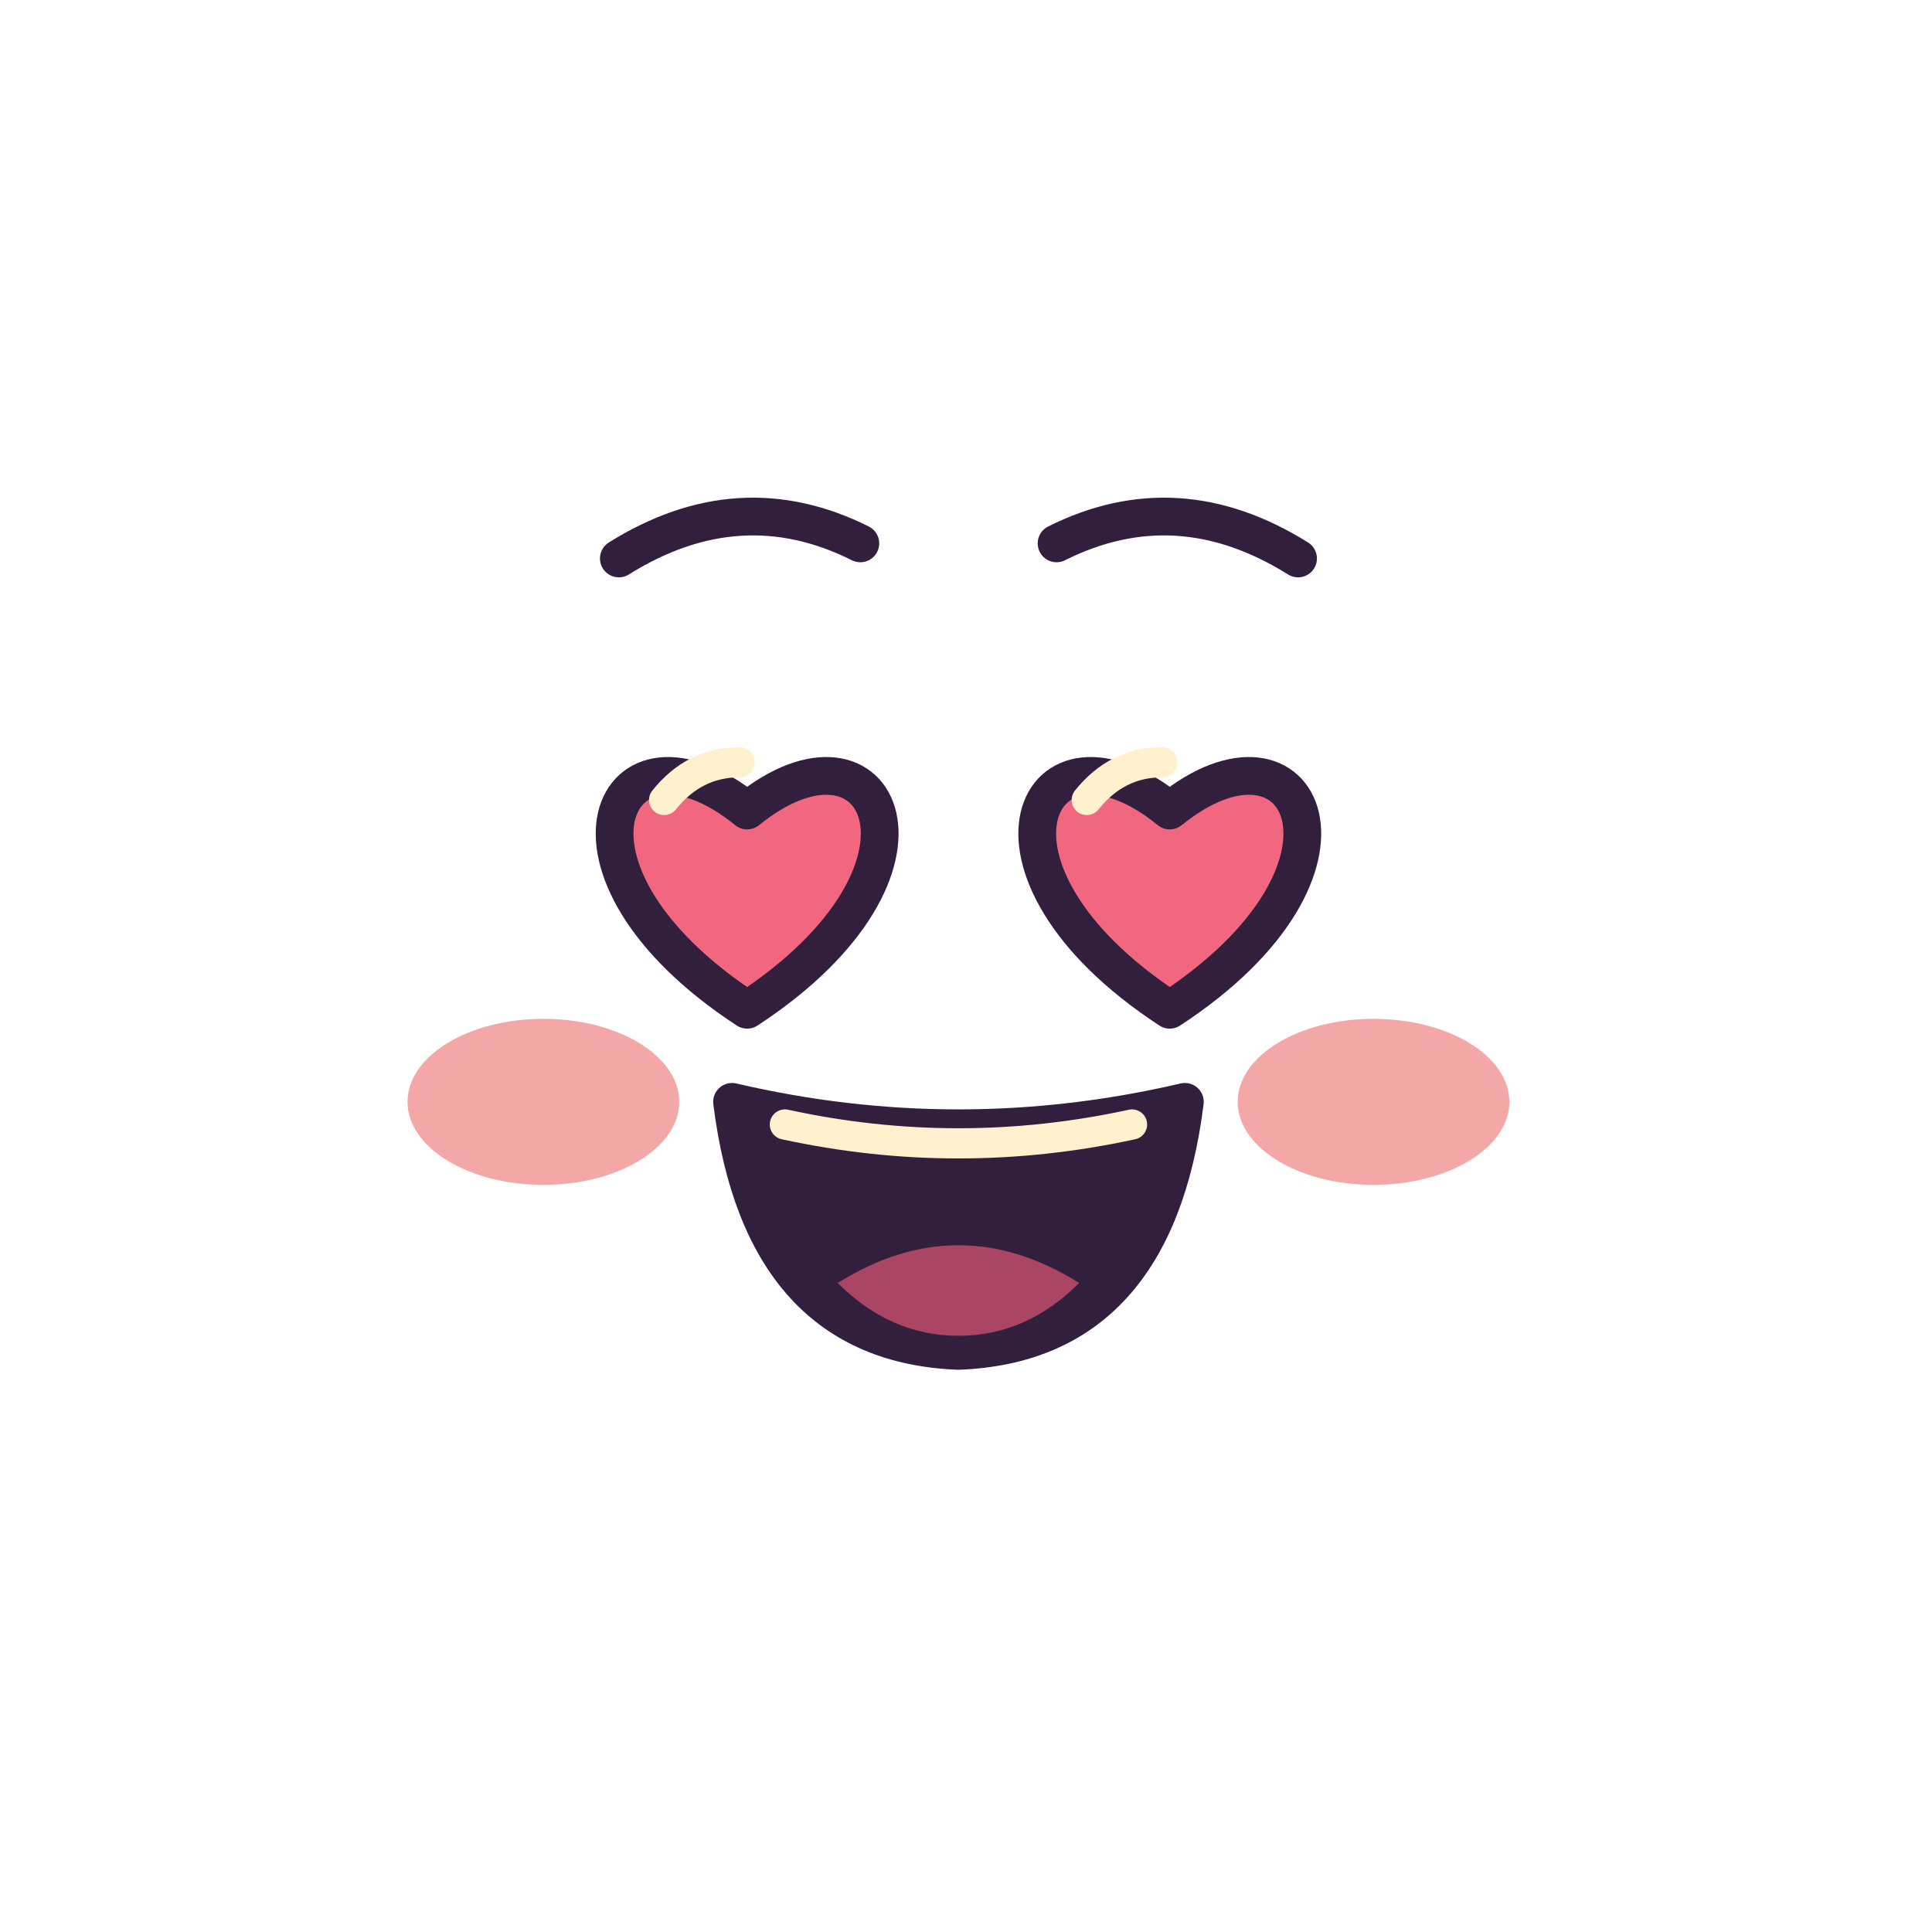
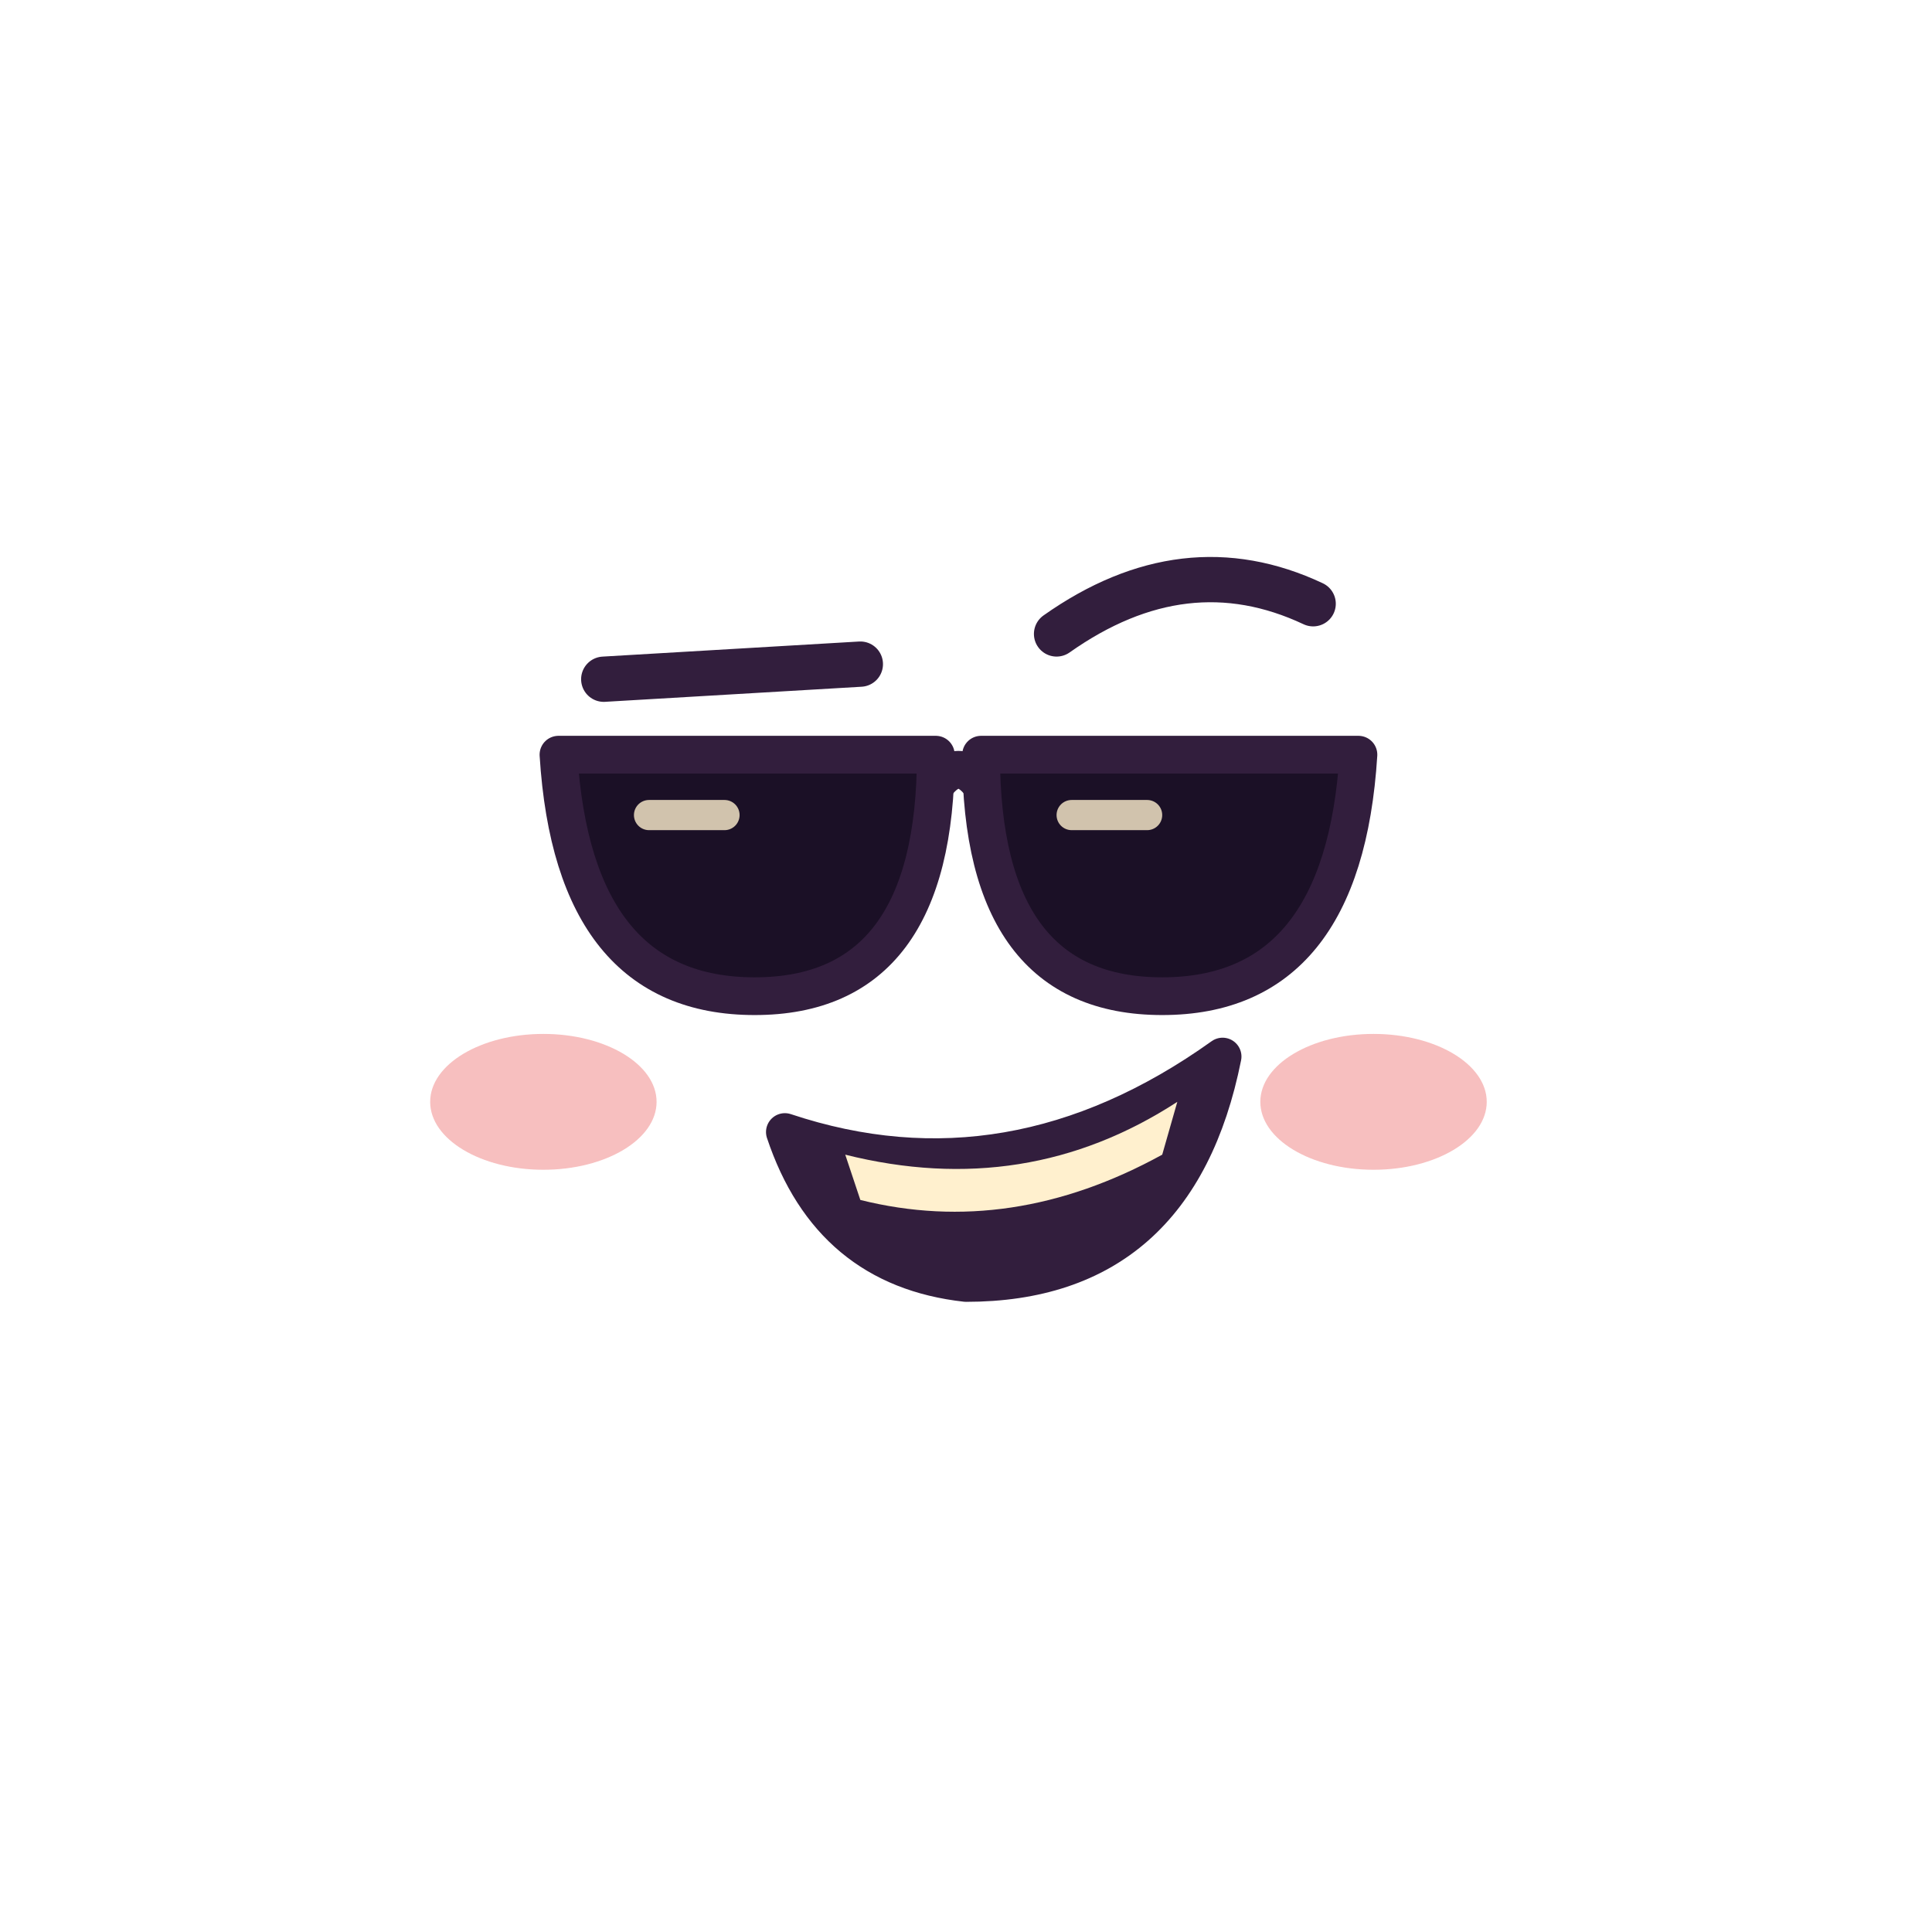
<svg xmlns="http://www.w3.org/2000/svg" width="256" height="256" viewBox="0 0 256 256">
  <g stroke="#321E3D" stroke-width="8" stroke-linecap="round" stroke-linejoin="round">
-     <ellipse cx="72" cy="146" rx="18" ry="11" fill="#F08A8A" stroke="none" opacity=".75" />
-     <ellipse cx="182" cy="146" rx="18" ry="11" fill="#F08A8A" stroke="none" opacity=".75" />
-     <path d="M 99 133.8 C 70.4 115.1 81.4 93.1 99 107.4 C 116.6 93.1 127.6 115.1 99 133.8 Z" fill="#F0677F" stroke-width="5" />
-     <path d="M 155 133.8 C 126.4 115.1 137.4 93.1 155 107.4 C 172.6 93.1 183.6 115.1 155 133.8 Z" fill="#F0677F" stroke-width="5" />
-     <path d="M 88 106 Q 92 101 98 101" fill="none" stroke="#FFF0CE" stroke-width="4" />
-     <path d="M 144 106 Q 148 101 154 101" fill="none" stroke="#FFF0CE" stroke-width="4" />
-     <path d="M 82 74 Q 98 64 114 72" fill="none" stroke-width="5" />
-     <path d="M 140 72 Q 156 64 172 74" fill="none" stroke-width="5" />
-     <path d="M 97 146 Q 127 153 157 146 Q 153 178 127 179 Q 101 178 97 146 Z" fill="#321E3D" stroke-width="5" />
-     <path d="M 111 170 Q 127 160 143 170 Q 136 177 127 177 Q 118 177 111 170 Z" fill="#AB4564" stroke="none" />
-     <path d="M 104 149 Q 127 154 150 149" fill="none" stroke="#FFF0CE" stroke-width="4" />
+     <ellipse cx="72" cy="146" rx="15" ry="9" fill="#F08A8A" stroke="none" opacity=".55" />
+     <ellipse cx="182" cy="146" rx="15" ry="9" fill="#F08A8A" stroke="none" opacity=".55" />
+     <path d="M 74 100 L 124 100 Q 124 132 100 132 Q 76 132 74 100 Z" fill="#1B1026" stroke-width="5" />
+     <path d="M 130 100 L 180 100 Q 178 132 154 132 Q 130 132 130 100 Z" fill="#1B1026" stroke-width="5" />
+     <path d="M 124 104 Q 127 100 130 104" fill="none" stroke-width="5" />
+     <path d="M 86 108 L 96 108 M 142 108 L 152 108" fill="none" stroke="#FFF0CE" stroke-width="4" opacity=".8" />
+     <path d="M 80 90 L 114 88" fill="none" stroke-width="6" />
+     <path d="M 140 84 Q 157 72 174 80" fill="none" stroke-width="6" />
+     <path d="M 104 150 Q 134 160 162 140 Q 156 170 128 170 Q 110 168 104 150 Z" fill="#321E3D" stroke-width="5" />
+     <path d="M 112 153 Q 136 159 156 146 L 154 153 Q 134 164 114 159 Z" fill="#FFF0CE" stroke="none" />
  </g>
</svg>
